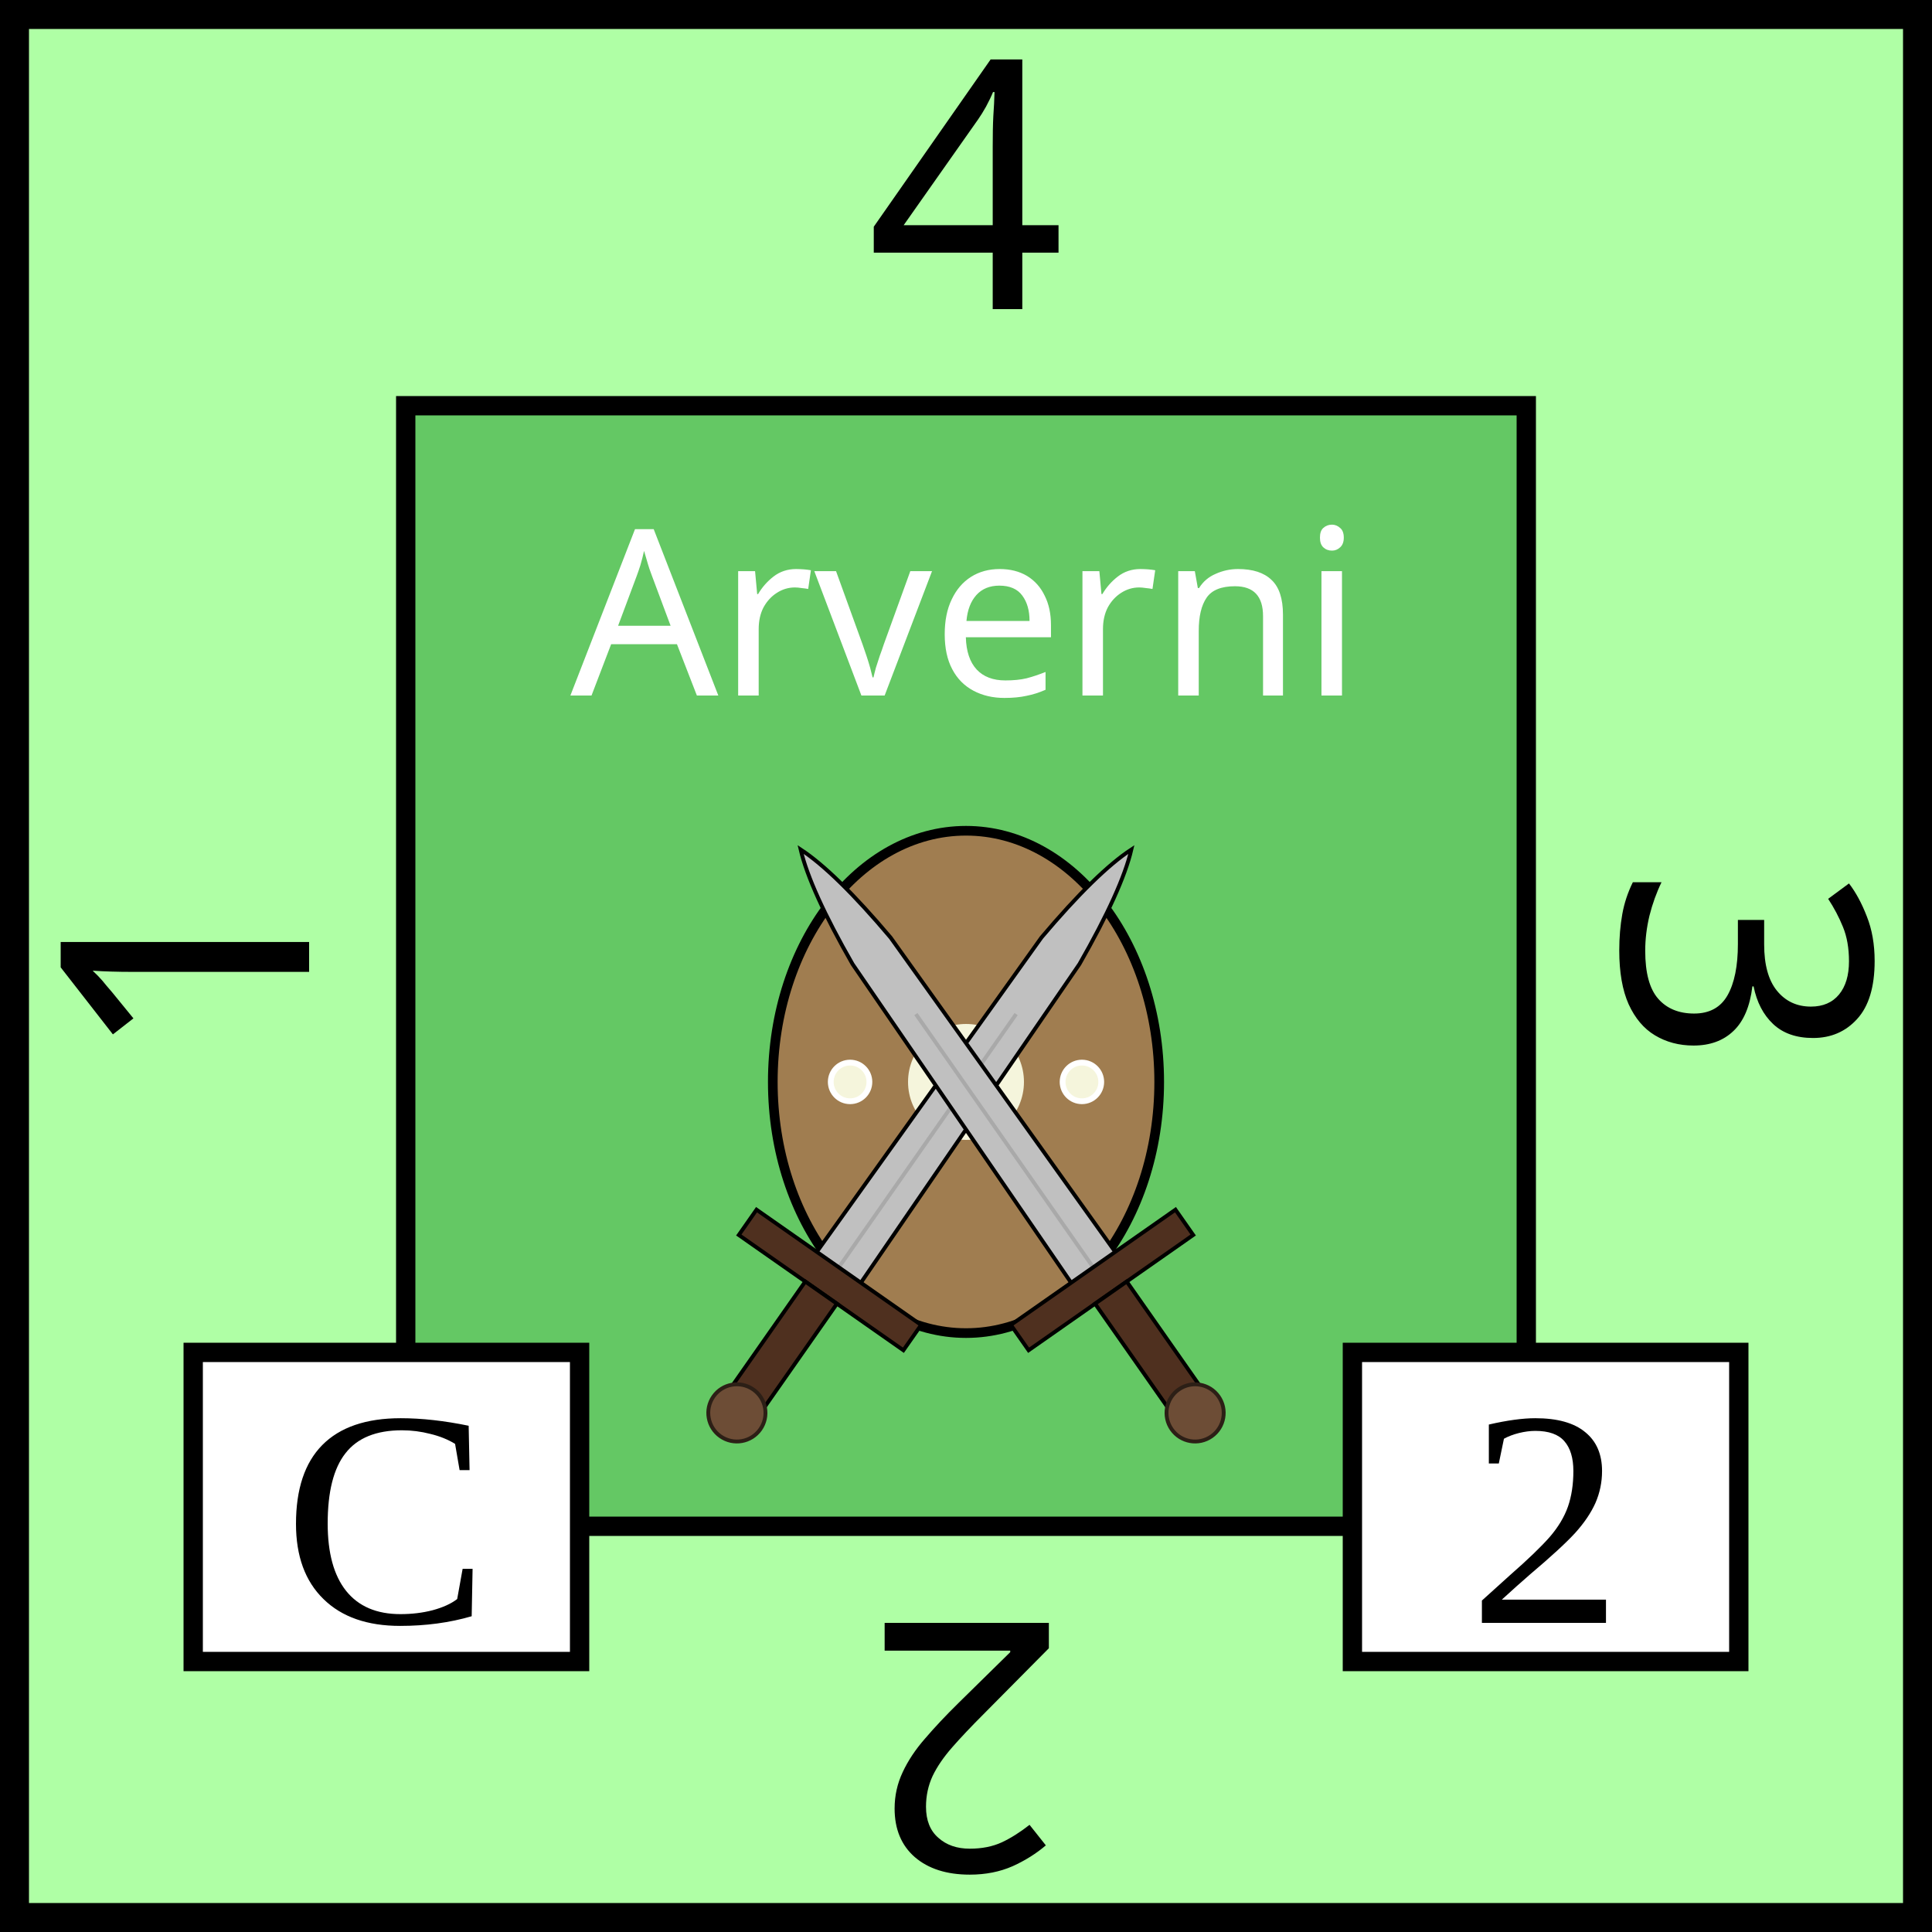
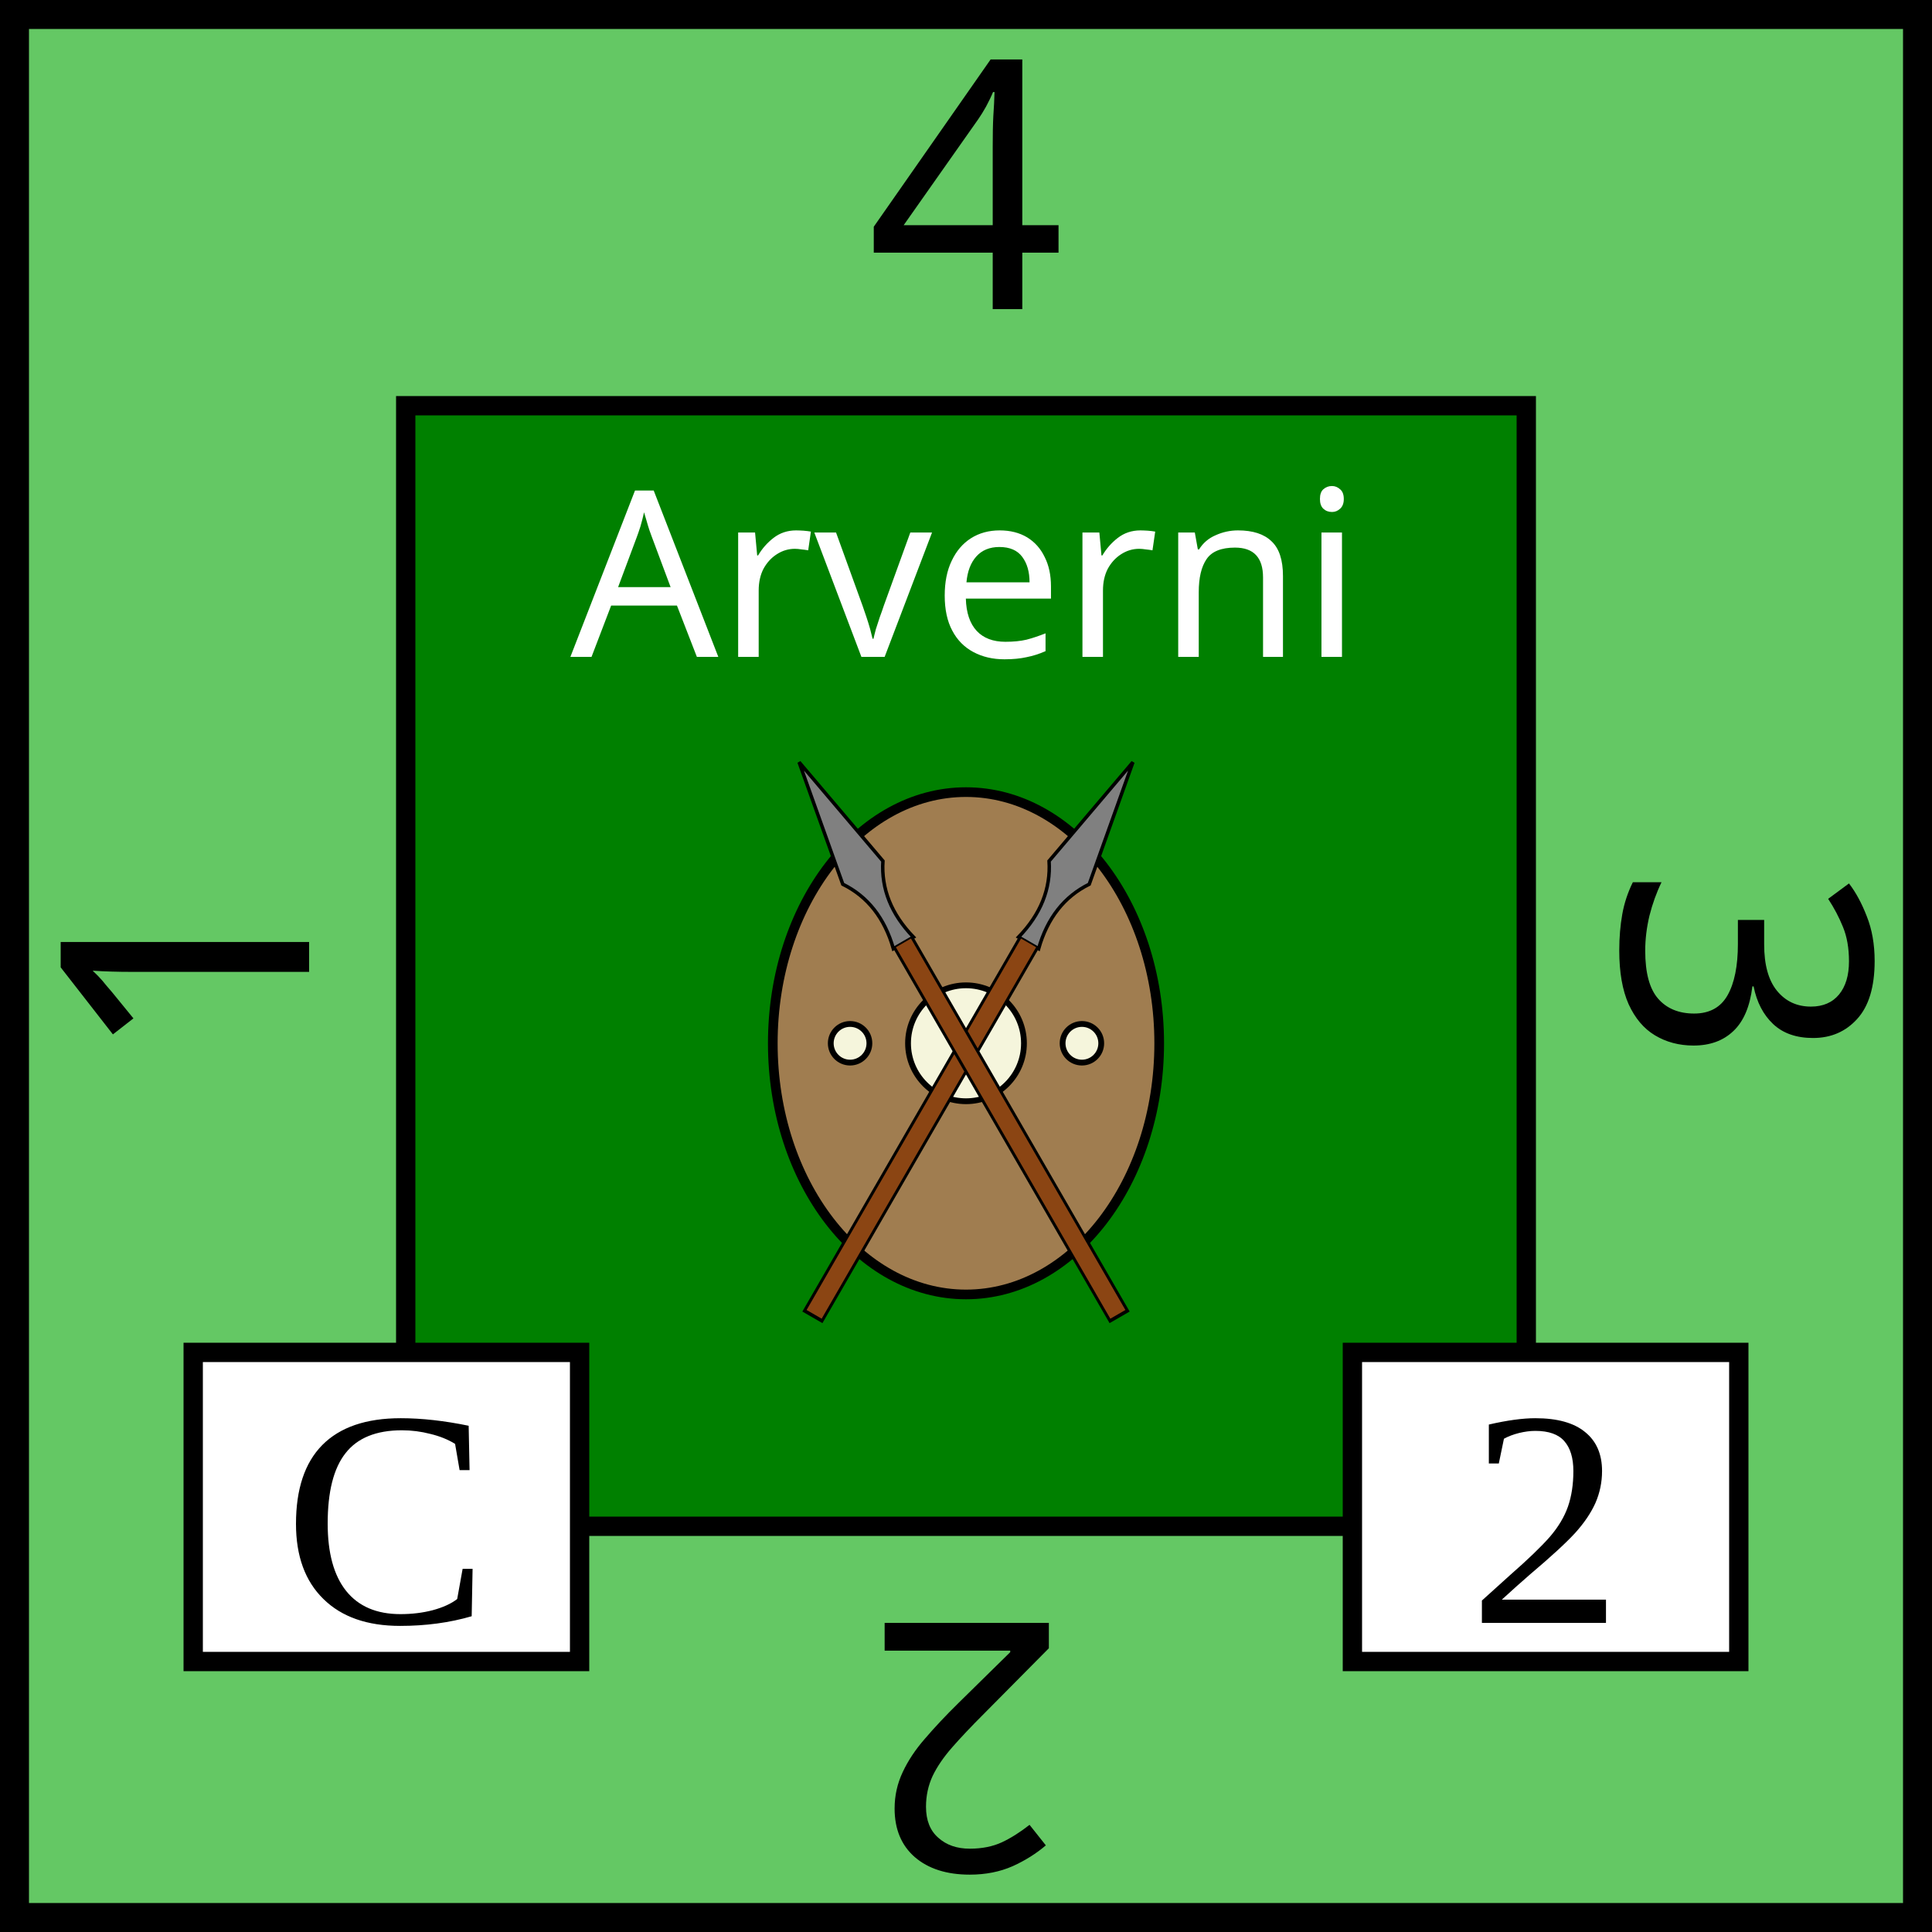
<svg xmlns="http://www.w3.org/2000/svg" viewBox="0 0 100 100" width="100" height="100">
-   <rect id="background" fill="rgb(175,255,165)" height="100" width="100" stroke="black" stroke-width="3" />
+   <rect id="background" fill="rgb(100,200,100)" height="100" width="100" stroke="black" stroke-width="3" />
  <g id="tribe" text-anchor="middle" font-size="12" font-family="Papyrus">
-     <rect x="21" y="21" width="58" height="58" fill="rgb(100,200,100)" stroke="black" />
-     <text x="50" y="36" fill="white">Arverni</text>
-     <ellipse id="shield" cx="50" cy="56" rx="10" ry="13" fill="rgb(160,125,80)" stroke="black" stroke-width="0.5" />
-     <circle cx="50" cy="56" r="3" fill="beige" />
-     <circle cx="44" cy="56" r="1" fill="beige" stroke-width="0.3" stroke="white" />
-     <circle cx="56" cy="56" r="1" fill="beige" stroke-width="0.3" stroke="white" />
+     <rect x="21" y="21" width="58" height="58" fill="green" stroke="black" />
+     <text x="50" y="34" fill="white">Arverni</text>
+     <ellipse id="shield" cx="50" cy="54" rx="10" ry="13" fill="rgb(160,125,80)" stroke="black" stroke-width="0.5" />
+     <circle cx="50" cy="54" r="3" fill="beige" stroke-width="0.3" stroke="black" />
+     <circle cx="44" cy="54" r="1" fill="beige" stroke-width="0.3" stroke="black" />
+     <circle cx="56" cy="54" r="1" fill="beige" stroke-width="0.3" stroke="black" />
  </g>
-   <g id="sword" transform="scale(0.4) translate(68, 44) rotate(35, -34, 80)">
-     <path d="         M 47 20         Q 48 9 50 4         Q 52 9 53 20         L 53.5 72         L 46.5 72         Z       " fill="silver" stroke="black" stroke-width="0.5" />
-     <line x1="50" y1="30" x2="50" y2="72" stroke="darkgrey" stroke-width="0.5" />"
-     <rect x="37" y="70" width="26" height="4" fill="#4f301f" stroke="black" stroke-width="0.5" />
-     <rect x="47.5" y="74" width="5" height="20" fill="#4f301f" stroke="black" stroke-width="0.5" />
-     <circle cx="50" cy="93" r="3.7" fill="#6d4d36" stroke="#2c1f16" stroke-width="0.5" />
+   <g id="spear" transform="scale(0.6) translate(68, 42) rotate(30, 14, 47)">
+     <path d="         M 16 19         L 14 30         Q 16 33, 15 37         L 16 37         L 17 37         Q 16 33, 18 30         Z       " fill="grey" stroke="black" stroke-width="0.3" />
+     <line x1="16" y1="74.3" x2="16" y2="37" stroke="black" stroke-width="2" />
+     <line x1="16" y1="74" x2="16" y2="37" stroke="saddlebrown" stroke-width="1.5" />
  </g>
-   <use href="#sword" transform="scale(-1,1) translate(-100,0)" />
+   <use href="#spear" transform="scale(-1,1) translate(-100,0)" />
  <g id="attributes" text-anchor="middle" font-size="16">
    <rect id="initiative" x="10" y="70" height="16" width="20" fill="white" stroke="black" />
    <text x="20" y="84">C</text>
    <rect id="firepower" x="70" y="70" height="16" width="20" fill="white" stroke="black" />
    <text x="80" y="84">2</text>
  </g>
  <g id="strength" text-anchor="middle" font-family="Papyrus" font-size="18">
    <text x="50" y="16">4</text>
    <text x="50" y="16" transform="rotate(90,50,50)">3</text>
    <text x="50" y="16" transform="rotate(180,50,50)">2</text>
    <text x="50" y="16" transform="rotate(270,50,50)">1</text>
  </g>
</svg>
